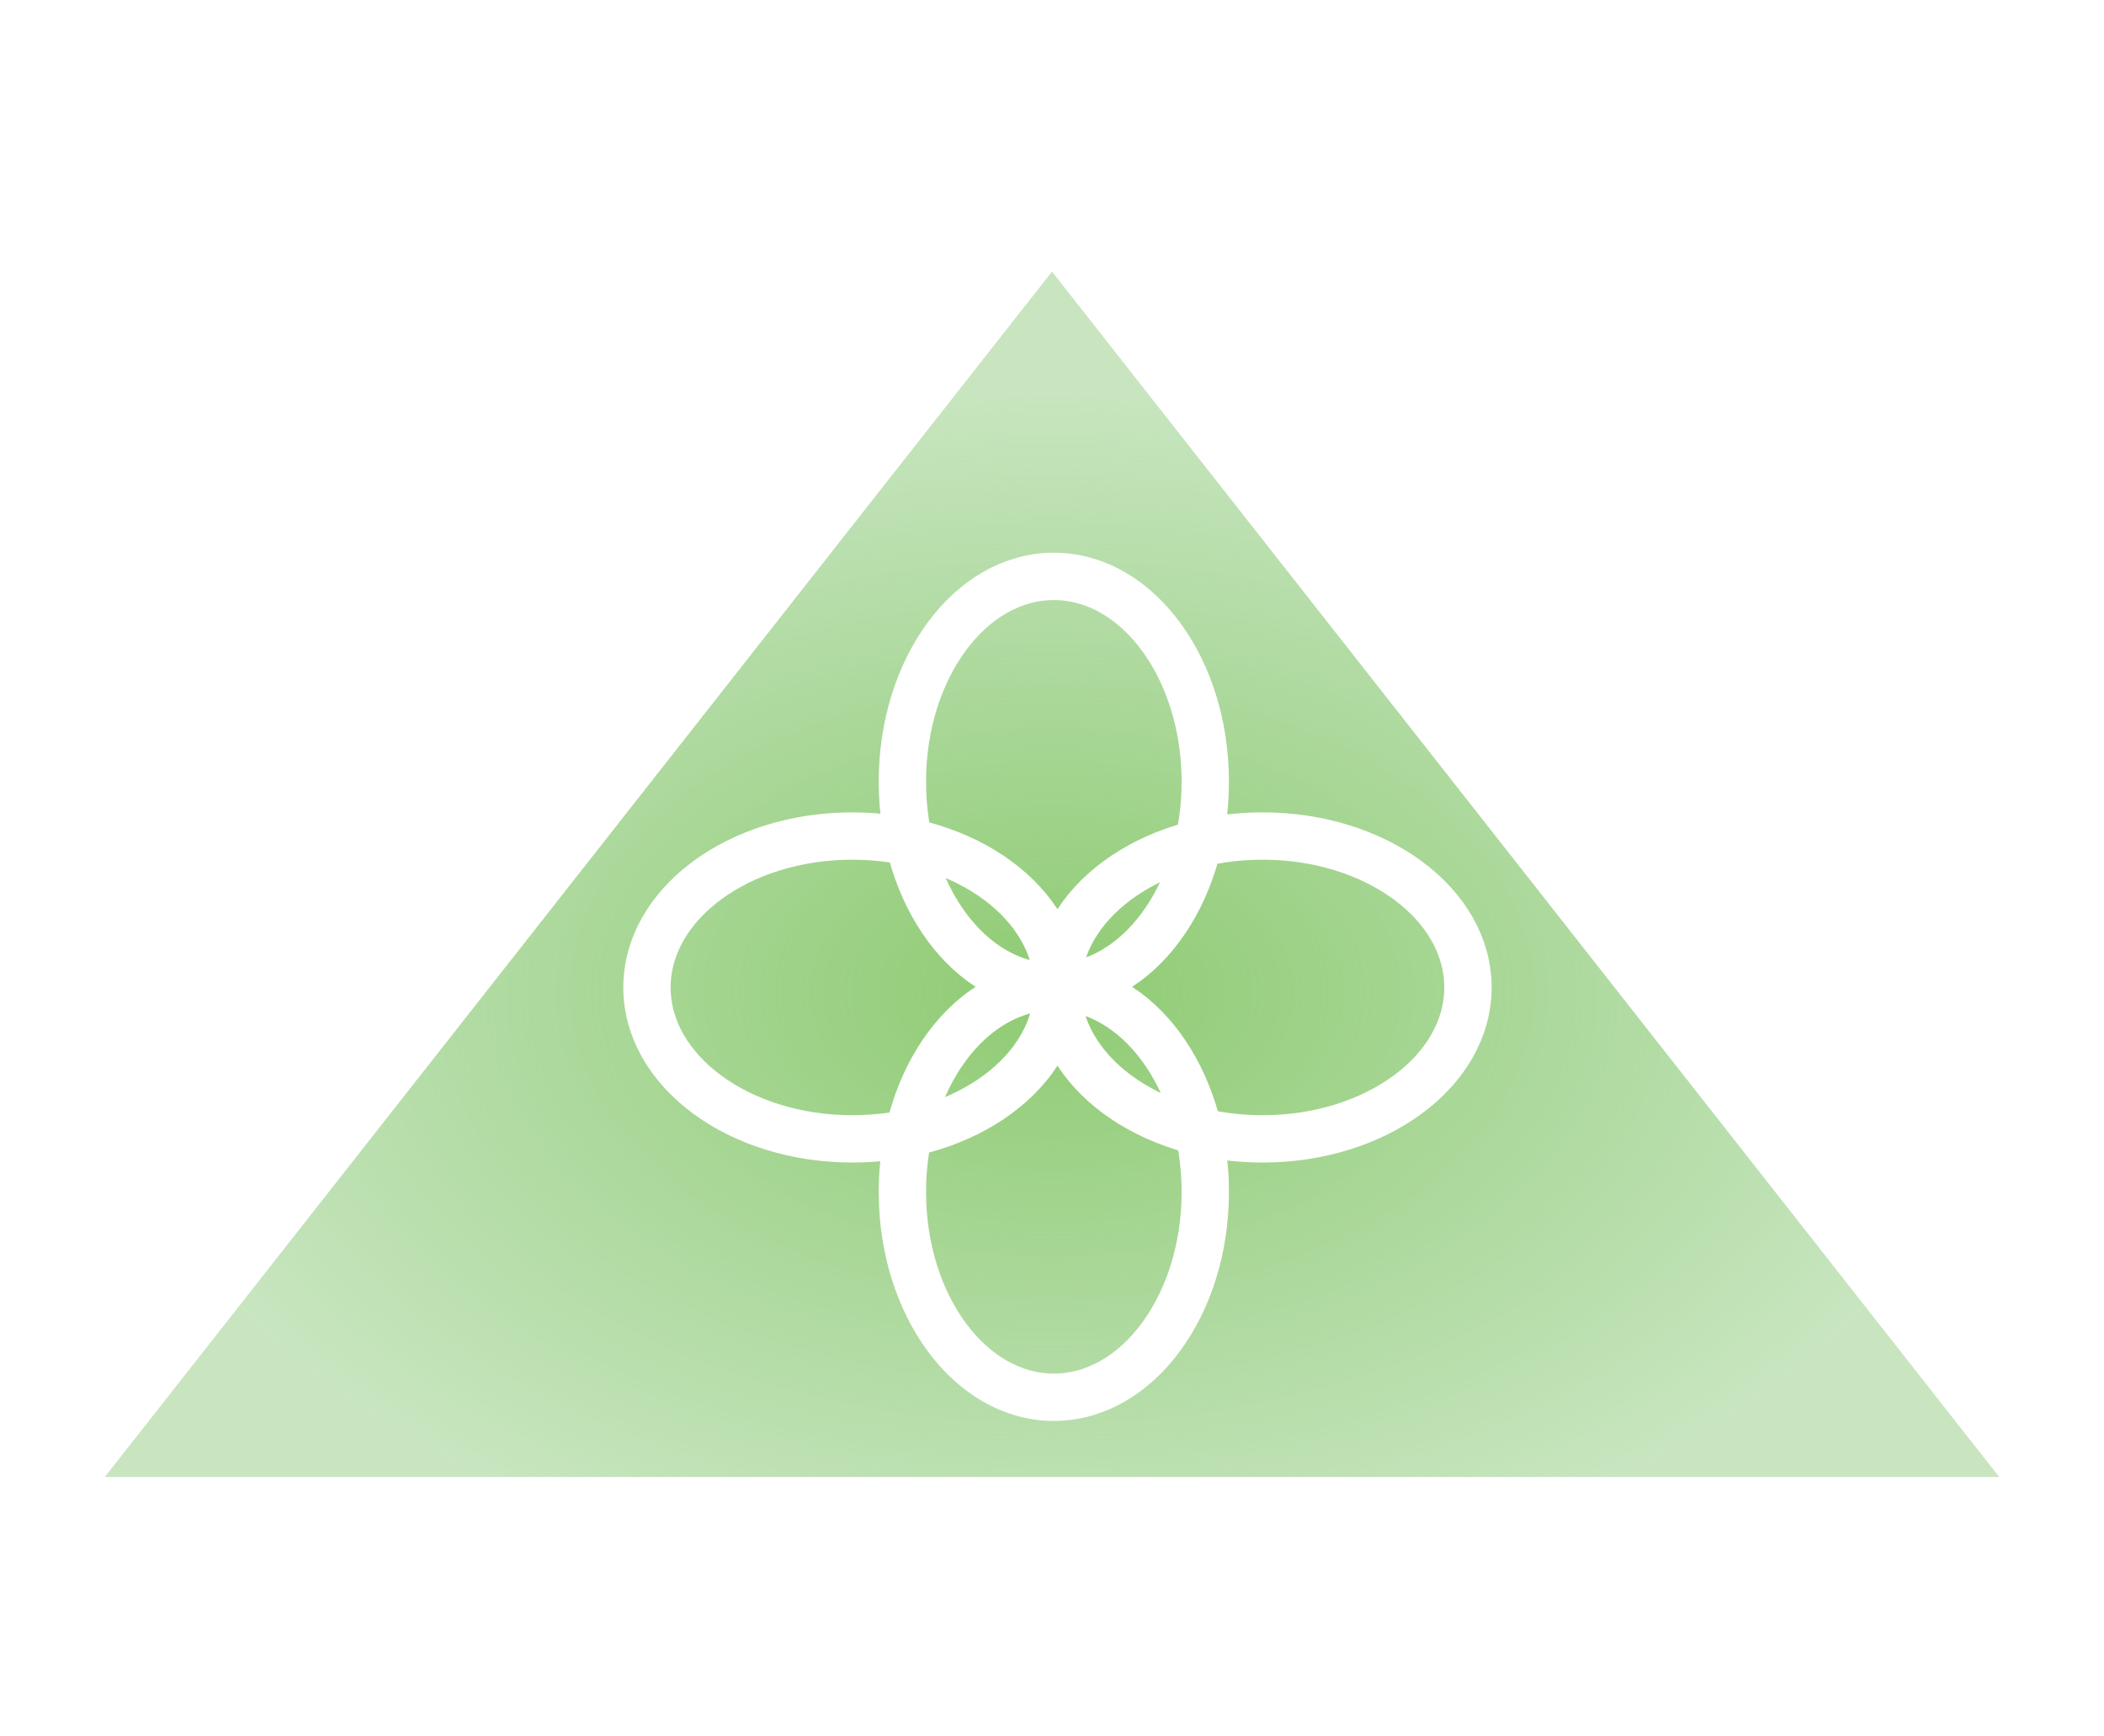
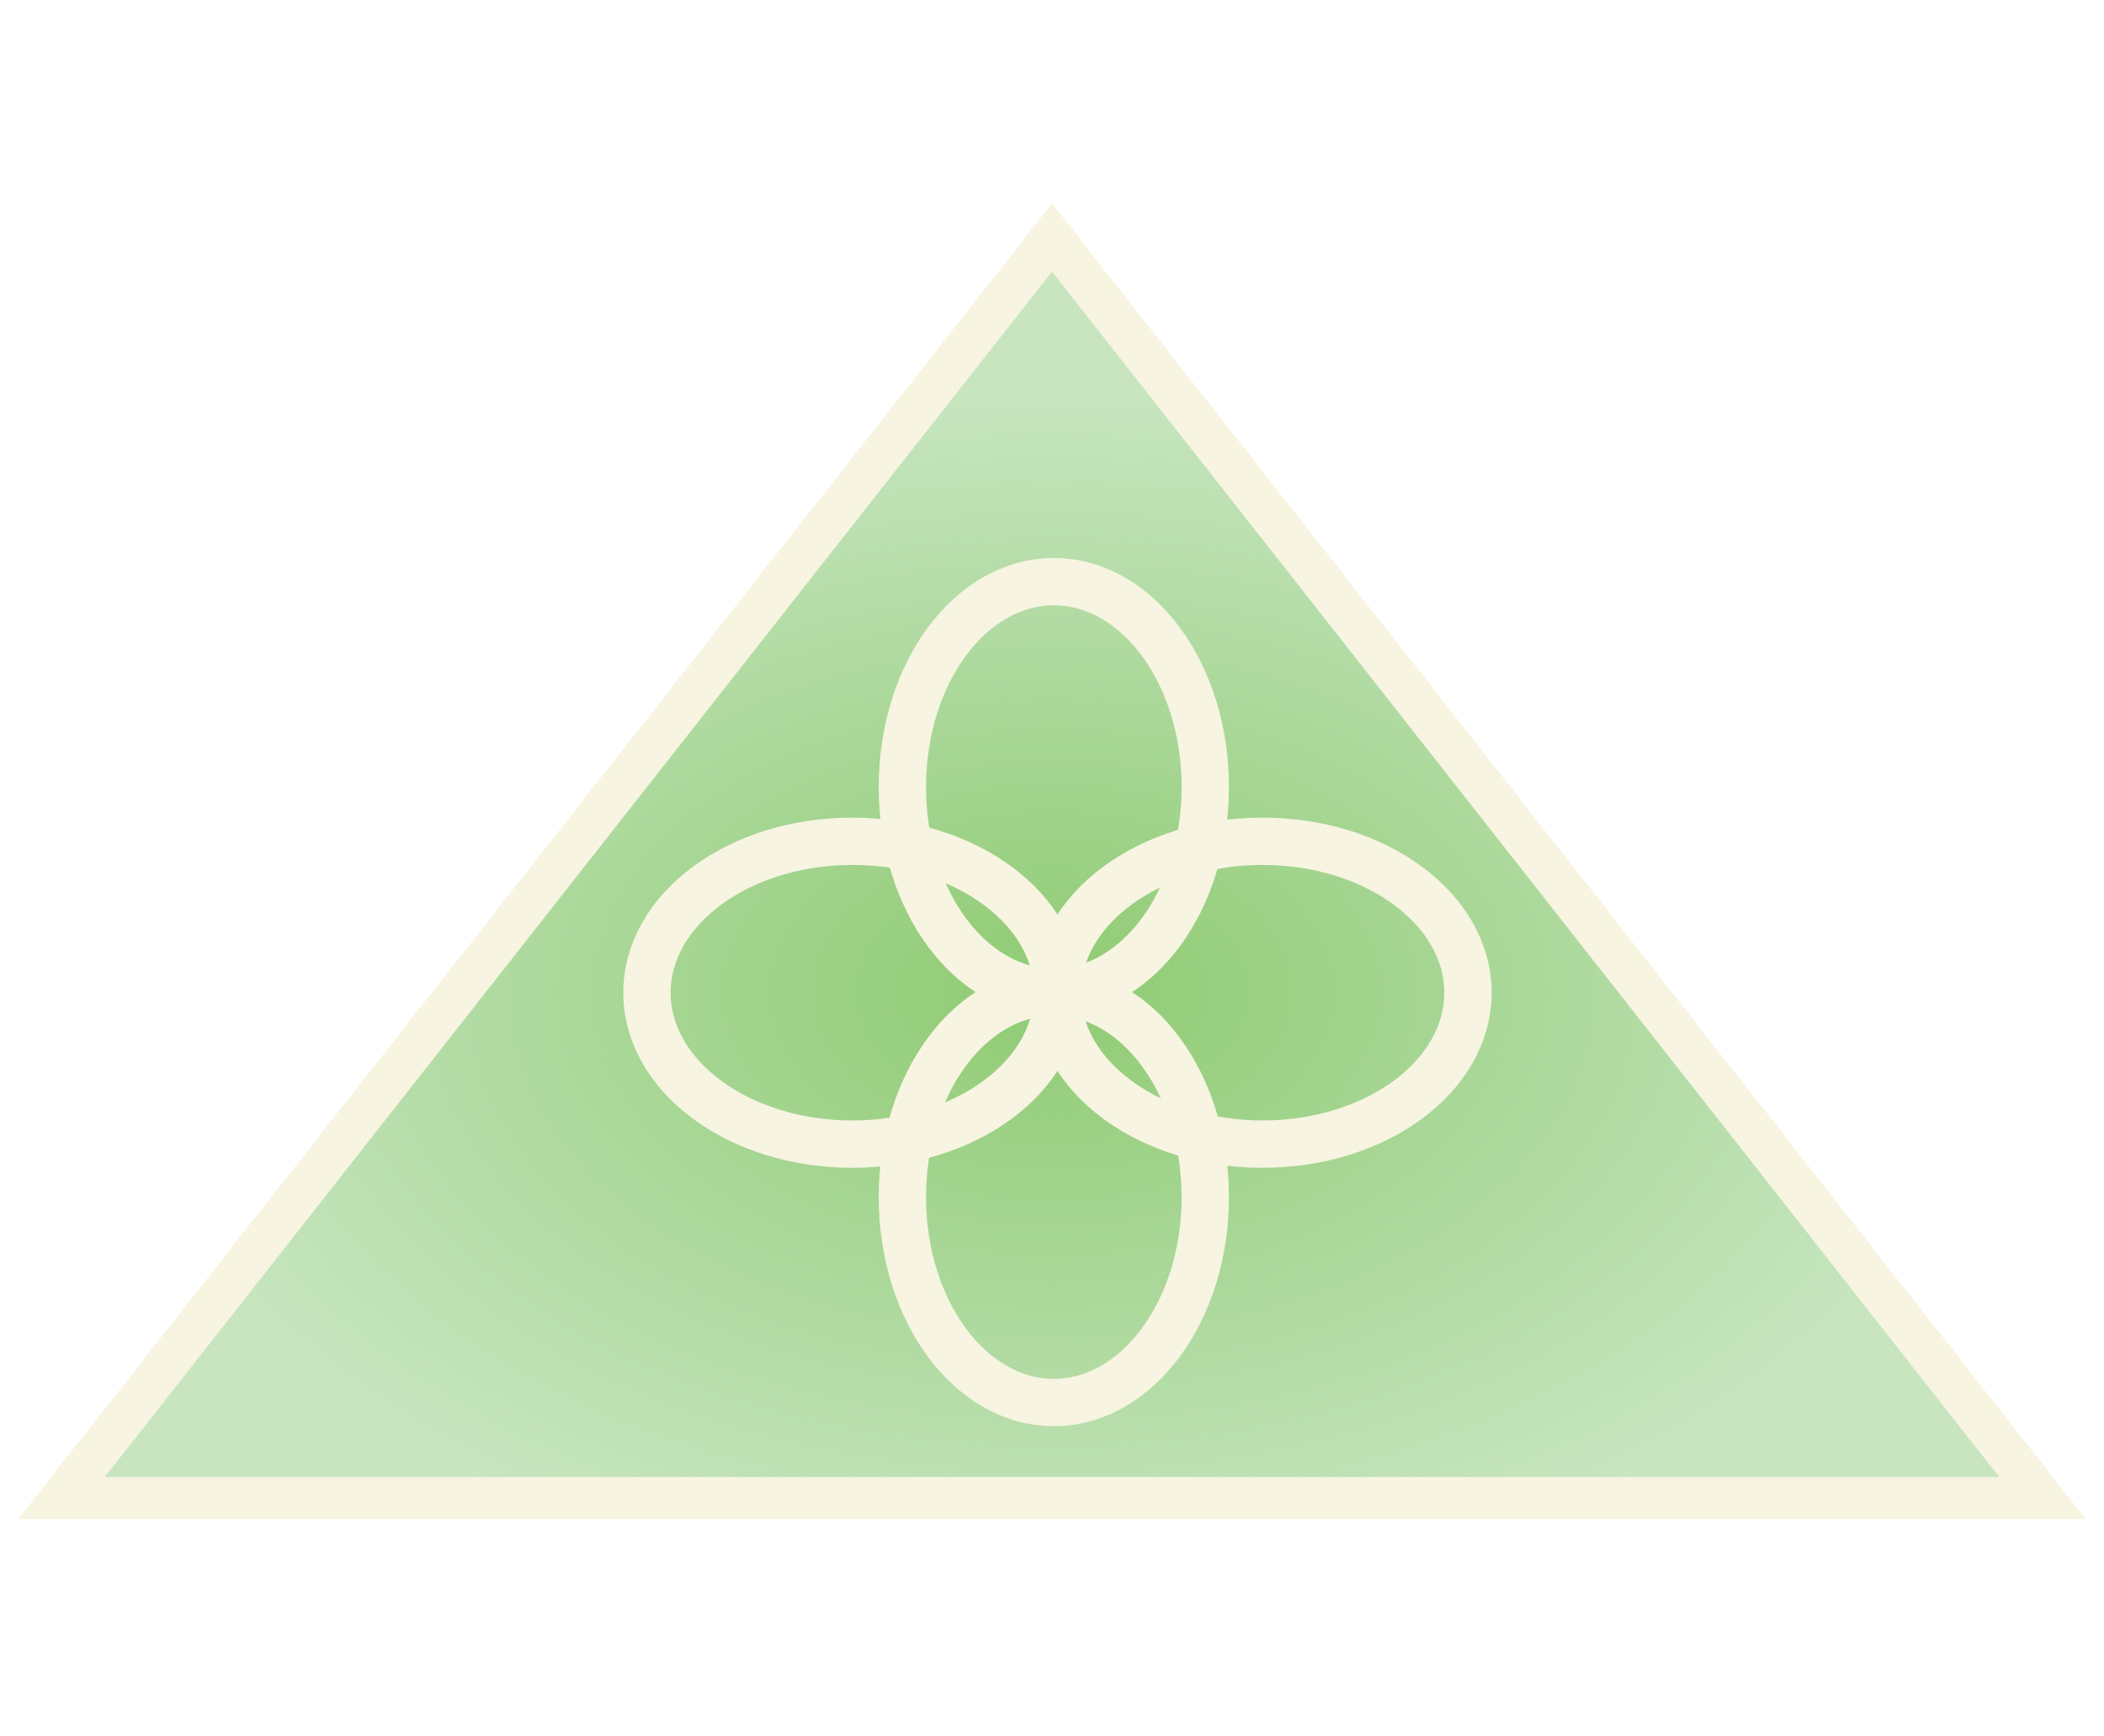
- <svg xmlns="http://www.w3.org/2000/svg" id="elId3PpKFUO1" viewBox="0 0 400 330" shape-rendering="geometricPrecision" text-rendering="geometricPrecision">
+ <svg xmlns="http://www.w3.org/2000/svg" id="eb5W3KMDHCc1" viewBox="0 0 400 330" shape-rendering="geometricPrecision" text-rendering="geometricPrecision">
  <defs>
-     <radialGradient id="elId3PpKFUO2-fill" cx="0" cy="0" r="0.483" spreadMethod="pad" gradientUnits="objectBoundingBox" gradientTransform="matrix(1 0 0 1 0.5 0.599103)">
-       <stop id="elId3PpKFUO2-fill-0" offset="0%" stop-color="rgb(143,203,114)" />
-       <stop id="elId3PpKFUO2-fill-1" offset="100%" stop-color="rgba(138,201,121,0.47)" />
+     <radialGradient id="eb5W3KMDHCc2-fill" cx="0" cy="0" r="0.483" spreadMethod="pad" gradientUnits="objectBoundingBox" gradientTransform="matrix(1 0 0 1 0.5 0.599103)">
+       <stop id="eb5W3KMDHCc2-fill-0" offset="0%" stop-color="rgb(143,203,114)" />
+       <stop id="eb5W3KMDHCc2-fill-1" offset="100%" stop-color="rgba(138,201,121,0.47)" />
    </radialGradient>
  </defs>
-   <polygon id="elId3PpKFUO2" points="33.298,-197.633 221.612,42.038 -155.015,42.038 33.298,-197.633" transform="matrix(1 0 0 1 166.7016 242.7976)" fill="url(#elId3PpKFUO2-fill)" stroke="rgb(255,255,255)" stroke-width="8" />
-   <ellipse id="elId3PpKFUO3" rx="28.792" ry="39.04" transform="matrix(1 0 0 1 200.3482 148.6321)" fill="none" stroke="rgb(255,255,255)" stroke-width="9" />
-   <ellipse id="elId3PpKFUO4" rx="28.792" ry="39.04" transform="matrix(1 0 0 1 200.3482 226.6321)" fill="none" stroke="rgb(255,255,255)" stroke-width="9" />
-   <ellipse id="elId3PpKFUO5" rx="28.792" ry="39.04" transform="matrix(0 1 -1 0 240.0395 187.7522)" fill="none" stroke="rgb(255,255,255)" stroke-width="9" />
-   <ellipse id="elId3PpKFUO6" rx="28.792" ry="39.04" transform="matrix(0 1 -1 0 162.0395 187.7522)" fill="none" stroke="rgb(255,255,255)" stroke-width="9" />
+   <polygon id="eb5W3KMDHCc2" points="33.298,-197.633 221.612,42.038 -155.015,42.038 33.298,-197.633" transform="matrix(1 0 0 1 166.7016 242.7976)" fill="url(#eb5W3KMDHCc2-fill)" stroke="rgb(247,244,225)" stroke-width="8" />
+   <ellipse id="eb5W3KMDHCc3" rx="28.792" ry="39.04" transform="matrix(1 0 0 1 200.3482 149.6321)" fill="none" stroke="rgb(247,244,225)" stroke-width="9" />
+   <ellipse id="eb5W3KMDHCc4" rx="28.792" ry="39.04" transform="matrix(1 0 0 1 200.3482 227.6321)" fill="none" stroke="rgb(247,244,225)" stroke-width="9" />
+   <ellipse id="eb5W3KMDHCc5" rx="28.792" ry="39.04" transform="matrix(0 1 -1 0 240.0395 188.7522)" fill="none" stroke="rgb(247,244,225)" stroke-width="9" />
+   <ellipse id="eb5W3KMDHCc6" rx="28.792" ry="39.04" transform="matrix(0 1 -1 0 162.0395 188.7522)" fill="none" stroke="rgb(247,244,225)" stroke-width="9" />
</svg>
